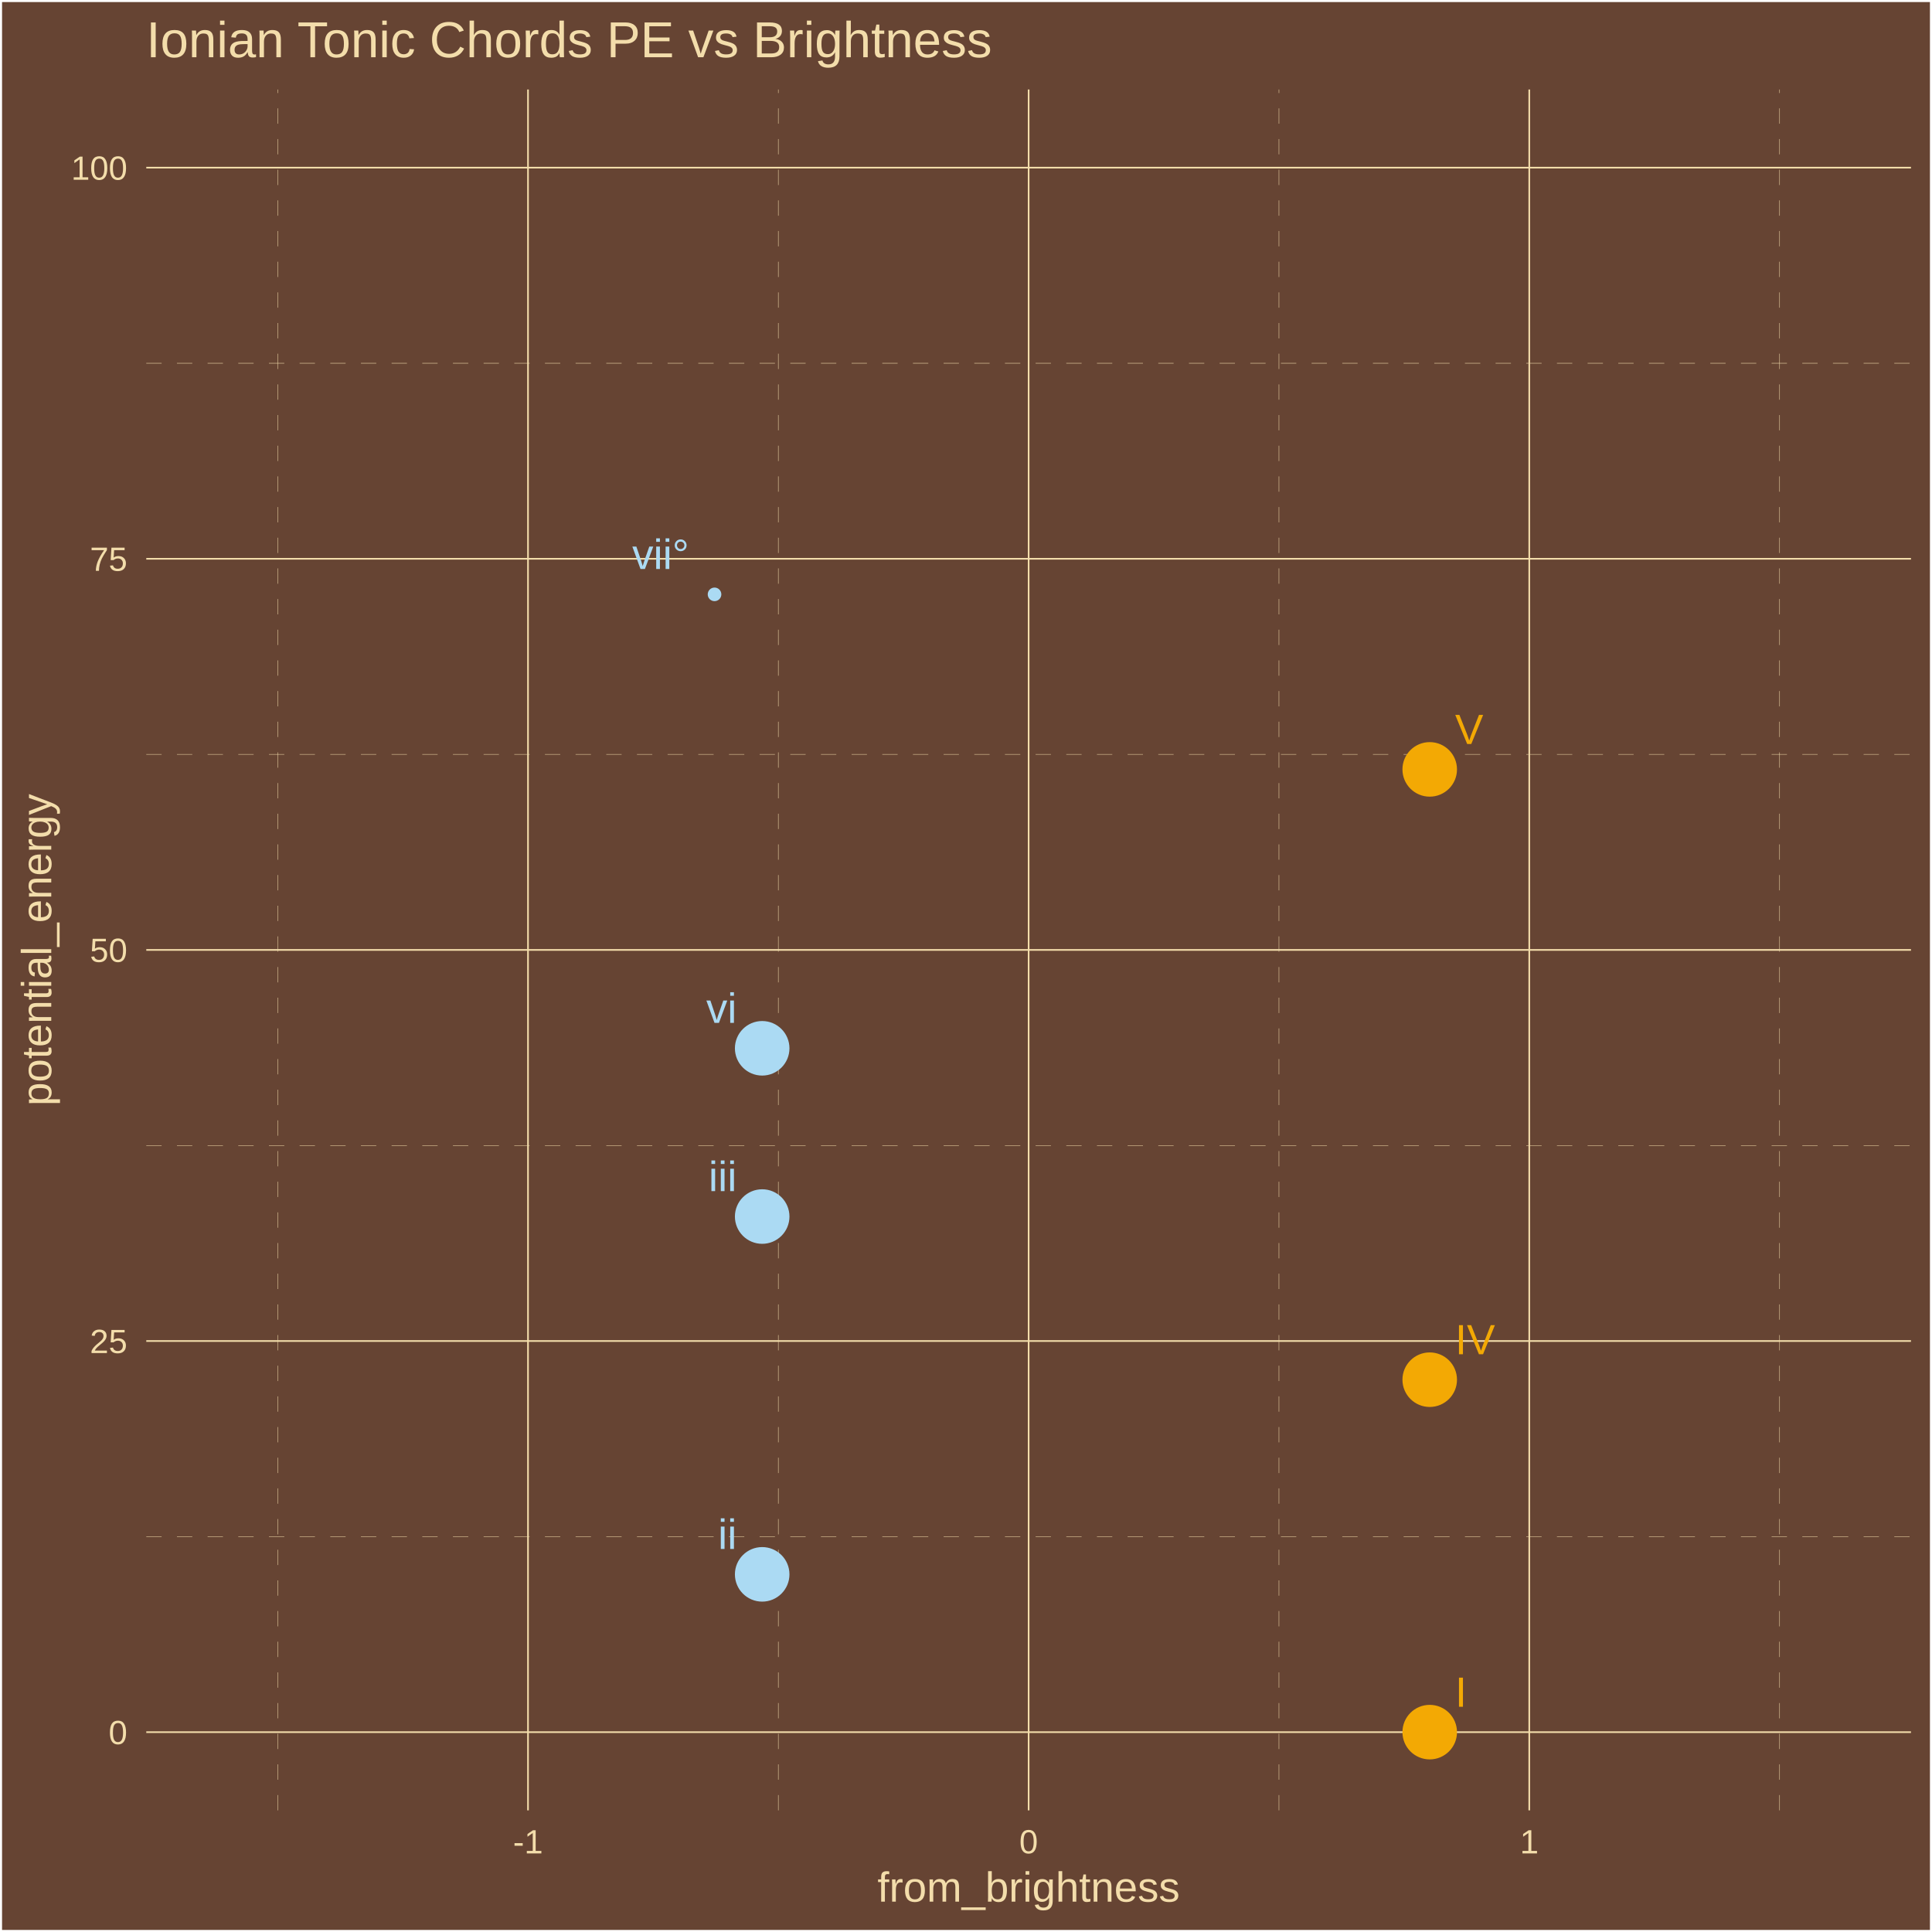
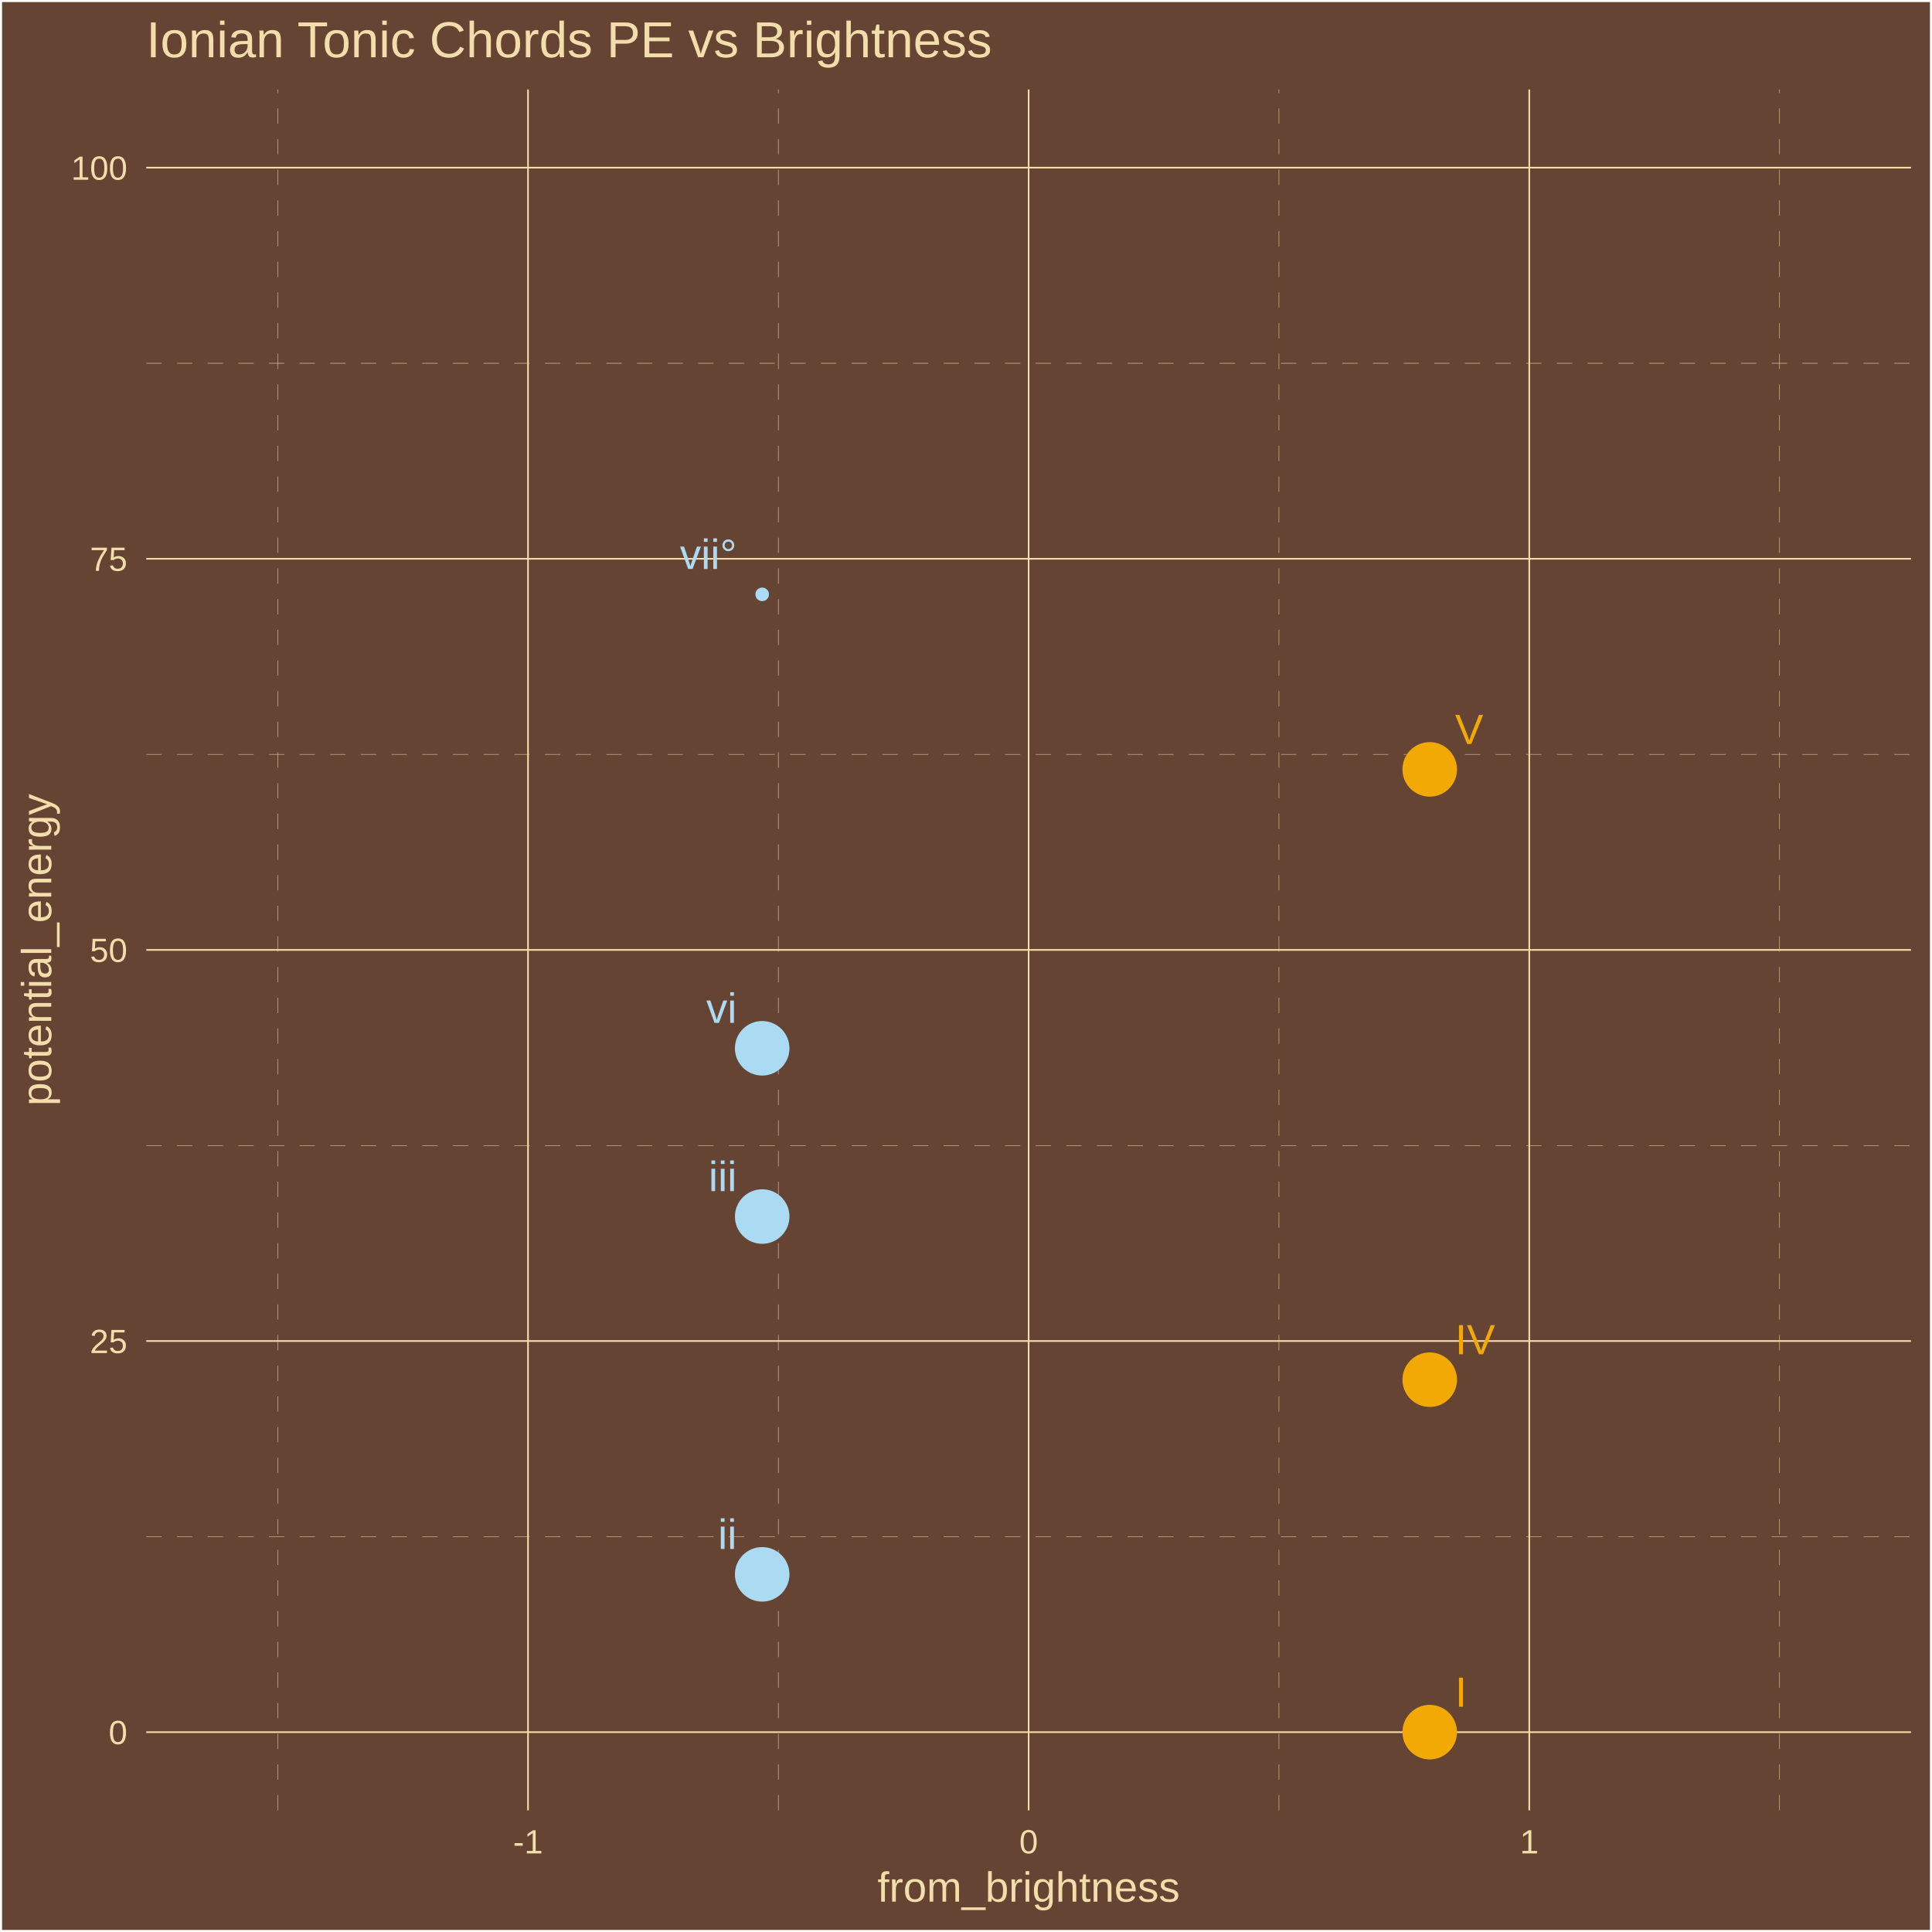
<svg xmlns="http://www.w3.org/2000/svg" class="svglite" width="504.00pt" height="504.00pt" viewBox="0 0 504.00 504.00">
  <defs>
    <style type="text/css">
    .svglite line, .svglite polyline, .svglite polygon, .svglite path, .svglite rect, .svglite circle {
      fill: none;
      stroke: #000000;
      stroke-linecap: round;
      stroke-linejoin: round;
      stroke-miterlimit: 10.00;
    }
    .svglite text {
      white-space: pre;
    }
  </style>
  </defs>
  <rect width="100%" height="100%" style="stroke: none; fill: #664433;" />
  <defs>
    <clipPath id="cpMC4wMHw1MDQuMDB8MC4wMHw1MDQuMDA=">
      <rect x="0.00" y="0.00" width="504.00" height="504.00" />
    </clipPath>
  </defs>
  <g clip-path="url(#cpMC4wMHw1MDQuMDB8MC4wMHw1MDQuMDA=)">
    <rect x="0.00" y="0" width="504.00" height="504.00" style="stroke-width: 1.07; stroke: #FFFFFF; fill: #664433;" />
  </g>
  <defs>
    <clipPath id="cpMzguMTZ8NDk4LjUyfDIzLjM0fDQ3Mi4yNw==">
      <rect x="38.16" y="23.34" width="460.36" height="448.93" />
    </clipPath>
  </defs>
  <g clip-path="url(#cpMzguMTZ8NDk4LjUyfDIzLjM0fDQ3Mi4yNw==)">
    <rect x="38.16" y="23.34" width="460.36" height="448.93" style="stroke-width: 1.07; stroke: none; fill: #664433;" />
    <polyline points="38.16,400.85 498.52,400.85 " style="stroke-width: 0.11; stroke: #F3DDAB; stroke-dasharray: 4.00,4.00; stroke-linecap: butt;" />
    <polyline points="38.16,298.82 498.52,298.82 " style="stroke-width: 0.11; stroke: #F3DDAB; stroke-dasharray: 4.00,4.00; stroke-linecap: butt;" />
    <polyline points="38.16,196.79 498.52,196.79 " style="stroke-width: 0.11; stroke: #F3DDAB; stroke-dasharray: 4.00,4.00; stroke-linecap: butt;" />
    <polyline points="38.16,94.76 498.52,94.76 " style="stroke-width: 0.11; stroke: #F3DDAB; stroke-dasharray: 4.00,4.00; stroke-linecap: butt;" />
    <polyline points="72.44,472.27 72.44,23.34 " style="stroke-width: 0.11; stroke: #F3DDAB; stroke-dasharray: 4.00,4.00; stroke-linecap: butt;" />
    <polyline points="203.04,472.27 203.04,23.34 " style="stroke-width: 0.11; stroke: #F3DDAB; stroke-dasharray: 4.00,4.00; stroke-linecap: butt;" />
    <polyline points="333.64,472.27 333.64,23.34 " style="stroke-width: 0.11; stroke: #F3DDAB; stroke-dasharray: 4.00,4.00; stroke-linecap: butt;" />
    <polyline points="464.24,472.27 464.24,23.34 " style="stroke-width: 0.11; stroke: #F3DDAB; stroke-dasharray: 4.00,4.00; stroke-linecap: butt;" />
    <polyline points="38.16,451.86 498.52,451.86 " style="stroke-width: 0.43; stroke: #F3DDAB; stroke-linecap: butt;" />
    <polyline points="38.16,349.83 498.52,349.83 " style="stroke-width: 0.43; stroke: #F3DDAB; stroke-linecap: butt;" />
    <polyline points="38.16,247.80 498.52,247.80 " style="stroke-width: 0.43; stroke: #F3DDAB; stroke-linecap: butt;" />
    <polyline points="38.16,145.77 498.52,145.77 " style="stroke-width: 0.43; stroke: #F3DDAB; stroke-linecap: butt;" />
    <polyline points="38.16,43.74 498.52,43.74 " style="stroke-width: 0.43; stroke: #F3DDAB; stroke-linecap: butt;" />
    <polyline points="137.74,472.27 137.74,23.34 " style="stroke-width: 0.43; stroke: #F3DDAB; stroke-linecap: butt;" />
    <polyline points="268.34,472.27 268.34,23.34 " style="stroke-width: 0.43; stroke: #F3DDAB; stroke-linecap: butt;" />
    <polyline points="398.94,472.27 398.94,23.34 " style="stroke-width: 0.43; stroke: #F3DDAB; stroke-linecap: butt;" />
    <circle cx="372.97" cy="451.86" r="6.76" style="stroke-width: 0.71; stroke: #F3A904; fill: #F3A904;" />
    <circle cx="198.83" cy="410.70" r="6.76" style="stroke-width: 0.71; stroke: #ABDAF3; fill: #ABDAF3;" />
    <circle cx="198.83" cy="317.36" r="6.76" style="stroke-width: 0.71; stroke: #ABDAF3; fill: #ABDAF3;" />
    <circle cx="372.97" cy="359.92" r="6.76" style="stroke-width: 0.71; stroke: #F3A904; fill: #F3A904;" />
    <circle cx="372.97" cy="200.71" r="6.76" style="stroke-width: 0.71; stroke: #F3A904; fill: #F3A904;" />
    <circle cx="198.83" cy="273.47" r="6.76" style="stroke-width: 0.71; stroke: #ABDAF3; fill: #ABDAF3;" />
-     <circle cx="186.40" cy="155.05" r="1.42" style="stroke-width: 0.71; stroke: #ABDAF3; fill: #ABDAF3;" />
+     <circle cx="198.83" cy="155.05" r="1.42" style="stroke-width: 0.71; stroke: #ABDAF3; fill: #ABDAF3;" />
    <polygon points="375.13,451.86 388.28,451.86 388.19,451.86 388.54,451.84 388.88,451.77 389.20,451.65 389.50,451.48 389.77,451.26 390.00,451.00 390.19,450.70 390.32,450.38 390.41,450.05 390.44,449.70 390.44,449.70 390.44,431.71 390.44,431.71 390.41,431.36 390.32,431.02 390.19,430.70 390.00,430.41 389.77,430.15 389.50,429.93 389.20,429.76 388.88,429.63 388.54,429.56 388.28,429.55 375.13,429.55 375.39,429.56 375.04,429.55 374.70,429.59 374.36,429.69 374.05,429.84 373.76,430.03 373.51,430.28 373.30,430.55 373.14,430.86 373.03,431.19 372.98,431.53 372.97,431.71 372.97,449.70 372.98,449.53 372.98,449.87 373.03,450.22 373.14,450.55 373.30,450.85 373.51,451.13 373.76,451.37 374.05,451.57 374.36,451.72 374.70,451.82 375.04,451.86 " style="stroke-width: nan; stroke: none;" />
    <text x="379.59" y="445.24" style="font-size: 11.04px;fill: #F3A904; font-family: &quot;Arial&quot;;" textLength="3.07px" lengthAdjust="spacingAndGlyphs">I</text>
    <polygon points="181.70,410.70 196.67,410.70 196.59,410.70 196.94,410.68 197.28,410.61 197.60,410.49 197.90,410.32 198.17,410.10 198.40,409.84 198.59,409.54 198.72,409.22 198.81,408.89 198.83,408.54 198.83,408.54 198.83,390.55 198.83,390.55 198.81,390.20 198.72,389.86 198.59,389.54 198.40,389.25 198.17,388.99 197.90,388.77 197.60,388.60 197.28,388.47 196.94,388.40 196.67,388.39 181.70,388.39 181.96,388.40 181.61,388.39 181.27,388.43 180.93,388.53 180.62,388.68 180.33,388.87 180.08,389.11 179.87,389.39 179.71,389.70 179.60,390.03 179.55,390.37 179.54,390.55 179.54,408.54 179.55,408.37 179.55,408.71 179.60,409.06 179.71,409.39 179.87,409.69 180.08,409.97 180.33,410.21 180.62,410.41 180.93,410.56 181.27,410.66 181.61,410.70 " style="stroke-width: nan; stroke: none;" />
    <text x="192.21" y="404.08" text-anchor="end" style="font-size: 11.04px;fill: #ABDAF3; font-family: &quot;Arial&quot;;" textLength="4.90px" lengthAdjust="spacingAndGlyphs">ii</text>
    <polygon points="179.25,317.36 196.67,317.36 196.59,317.36 196.94,317.34 197.28,317.27 197.60,317.15 197.90,316.98 198.17,316.76 198.40,316.50 198.59,316.20 198.72,315.88 198.81,315.54 198.83,315.20 198.83,315.20 198.83,297.20 198.83,297.20 198.81,296.86 198.72,296.52 198.59,296.20 198.40,295.91 198.17,295.65 197.90,295.43 197.60,295.25 197.28,295.13 196.94,295.06 196.67,295.04 179.25,295.04 179.51,295.06 179.16,295.05 178.82,295.09 178.48,295.19 178.17,295.33 177.88,295.53 177.63,295.77 177.43,296.05 177.26,296.36 177.15,296.69 177.10,297.03 177.09,297.20 177.09,315.20 177.10,315.02 177.10,315.37 177.15,315.71 177.26,316.04 177.43,316.35 177.63,316.63 177.88,316.87 178.17,317.07 178.48,317.22 178.82,317.31 179.16,317.36 " style="stroke-width: nan; stroke: none;" />
    <text x="192.21" y="310.73" text-anchor="end" style="font-size: 11.04px;fill: #ABDAF3; font-family: &quot;Arial&quot;;" textLength="7.34px" lengthAdjust="spacingAndGlyphs">iii</text>
    <polygon points="375.13,359.92 395.63,359.92 395.55,359.91 395.89,359.90 396.24,359.83 396.56,359.71 396.86,359.53 397.13,359.31 397.36,359.05 397.55,358.76 397.68,358.44 397.77,358.10 397.79,357.76 397.79,357.76 397.79,339.76 397.79,339.76 397.77,339.42 397.68,339.08 397.55,338.76 397.36,338.47 397.13,338.21 396.86,337.99 396.56,337.81 396.24,337.69 395.89,337.62 395.63,337.60 375.13,337.60 375.39,337.62 375.04,337.60 374.70,337.65 374.36,337.74 374.05,337.89 373.76,338.09 373.51,338.33 373.30,338.61 373.14,338.92 373.03,339.25 372.98,339.59 372.97,339.76 372.97,357.76 372.98,357.58 372.98,357.93 373.03,358.27 373.14,358.60 373.30,358.91 373.51,359.19 373.76,359.43 374.05,359.63 374.36,359.78 374.70,359.87 375.04,359.91 " style="stroke-width: nan; stroke: none;" />
    <text x="379.59" y="353.29" style="font-size: 11.04px;fill: #F3A904; font-family: &quot;Arial&quot;;" textLength="10.43px" lengthAdjust="spacingAndGlyphs">IV</text>
    <polygon points="375.13,200.71 392.57,200.71 392.48,200.71 392.83,200.70 393.17,200.63 393.49,200.50 393.79,200.33 394.06,200.11 394.29,199.85 394.48,199.55 394.62,199.23 394.70,198.90 394.73,198.55 394.73,198.55 394.73,180.56 394.73,180.56 394.70,180.21 394.62,179.87 394.48,179.55 394.29,179.26 394.06,179.00 393.79,178.78 393.49,178.61 393.17,178.48 392.83,178.41 392.57,178.40 375.13,178.40 375.39,178.41 375.04,178.40 374.70,178.44 374.36,178.54 374.05,178.69 373.76,178.88 373.51,179.13 373.30,179.40 373.14,179.71 373.03,180.04 372.98,180.38 372.97,180.56 372.97,198.55 372.98,198.38 372.98,198.72 373.03,199.07 373.14,199.40 373.30,199.71 373.51,199.98 373.76,200.22 374.05,200.42 374.36,200.57 374.70,200.67 375.04,200.71 " style="stroke-width: nan; stroke: none;" />
    <text x="379.59" y="194.09" style="font-size: 11.04px;fill: #F3A904; font-family: &quot;Arial&quot;;" textLength="7.36px" lengthAdjust="spacingAndGlyphs">V</text>
    <polygon points="178.63,273.47 196.67,273.47 196.59,273.47 196.94,273.45 197.28,273.38 197.60,273.26 197.90,273.08 198.17,272.87 198.40,272.60 198.59,272.31 198.72,271.99 198.81,271.65 198.83,271.31 198.83,271.31 198.83,253.31 198.83,253.31 198.81,252.97 198.72,252.63 198.59,252.31 198.40,252.02 198.17,251.76 197.90,251.54 197.60,251.36 197.28,251.24 196.94,251.17 196.67,251.15 178.63,251.15 178.89,251.17 178.54,251.16 178.20,251.20 177.87,251.29 177.55,251.44 177.27,251.64 177.01,251.88 176.81,252.16 176.64,252.47 176.53,252.80 176.48,253.14 176.47,253.31 176.47,271.31 176.48,271.13 176.48,271.48 176.53,271.82 176.64,272.15 176.81,272.46 177.01,272.74 177.27,272.98 177.55,273.18 177.87,273.33 178.20,273.42 178.54,273.47 " style="stroke-width: nan; stroke: none;" />
    <text x="192.21" y="266.84" text-anchor="end" style="font-size: 11.04px;fill: #ABDAF3; font-family: &quot;Arial&quot;;" textLength="7.96px" lengthAdjust="spacingAndGlyphs">vi</text>
-     <polygon points="159.33,155.05 184.24,155.05 184.15,155.05 184.50,155.03 184.84,154.97 185.16,154.84 185.46,154.67 185.73,154.45 185.96,154.19 186.15,153.89 186.29,153.57 186.37,153.24 186.40,152.89 186.40,152.89 186.40,134.90 186.40,134.90 186.37,134.55 186.29,134.21 186.15,133.89 185.96,133.60 185.73,133.34 185.46,133.12 185.16,132.95 184.84,132.82 184.50,132.75 184.24,132.74 159.33,132.74 159.59,132.75 159.24,132.74 158.90,132.78 158.57,132.88 158.25,133.03 157.97,133.22 157.72,133.47 157.51,133.74 157.34,134.05 157.23,134.38 157.18,134.72 157.17,134.90 157.17,152.89 157.18,152.72 157.18,153.06 157.23,153.41 157.34,153.74 157.51,154.05 157.72,154.32 157.97,154.56 158.25,154.76 158.57,154.91 158.90,155.01 159.24,155.05 " style="stroke-width: nan; stroke: none;" />
-     <text x="179.77" y="148.43" text-anchor="end" style="font-size: 11.04px;fill: #ABDAF3; font-family: &quot;Arial&quot;;" textLength="14.82px" lengthAdjust="spacingAndGlyphs">vii°</text>
+     <polygon points="171.77,155.05 196.67,155.05 196.59,155.05 196.94,155.03 197.28,154.97 197.60,154.84 197.90,154.67 198.17,154.45 198.40,154.19 198.59,153.89 198.72,153.57 198.81,153.24 198.83,152.89 198.83,152.89 198.83,134.90 198.83,134.90 198.81,134.55 198.72,134.21 198.59,133.89 198.40,133.60 198.17,133.34 197.90,133.12 197.60,132.95 197.28,132.82 196.94,132.75 196.67,132.74 171.77,132.74 172.03,132.75 171.68,132.74 171.34,132.78 171.00,132.88 170.69,133.03 170.40,133.22 170.15,133.47 169.94,133.74 169.78,134.05 169.67,134.38 169.62,134.72 169.61,134.90 169.61,152.89 169.62,152.72 169.62,153.06 169.67,153.41 169.78,153.74 169.94,154.05 170.15,154.32 170.40,154.56 170.69,154.76 171.00,154.91 171.34,155.01 171.68,155.05 " style="stroke-width: nan; stroke: none;" />
+     <text x="192.21" y="148.43" text-anchor="end" style="font-size: 11.04px;fill: #ABDAF3; font-family: &quot;Arial&quot;;" textLength="14.82px" lengthAdjust="spacingAndGlyphs">vii°</text>
  </g>
  <g clip-path="url(#cpMC4wMHw1MDQuMDB8MC4wMHw1MDQuMDA=)">
    <text x="33.23" y="455.01" text-anchor="end" style="font-size: 8.80px;fill: #F3DDAB; font-family: &quot;Arial&quot;;" textLength="4.90px" lengthAdjust="spacingAndGlyphs">0</text>
    <text x="33.23" y="352.98" text-anchor="end" style="font-size: 8.80px;fill: #F3DDAB; font-family: &quot;Arial&quot;;" textLength="9.79px" lengthAdjust="spacingAndGlyphs">25</text>
    <text x="33.23" y="250.95" text-anchor="end" style="font-size: 8.80px;fill: #F3DDAB; font-family: &quot;Arial&quot;;" textLength="9.79px" lengthAdjust="spacingAndGlyphs">50</text>
    <text x="33.23" y="148.92" text-anchor="end" style="font-size: 8.80px;fill: #F3DDAB; font-family: &quot;Arial&quot;;" textLength="9.79px" lengthAdjust="spacingAndGlyphs">75</text>
    <text x="33.23" y="46.90" text-anchor="end" style="font-size: 8.80px;fill: #F3DDAB; font-family: &quot;Arial&quot;;" textLength="14.69px" lengthAdjust="spacingAndGlyphs">100</text>
    <text x="137.74" y="483.50" text-anchor="middle" style="font-size: 8.80px;fill: #F3DDAB; font-family: &quot;Arial&quot;;" textLength="7.83px" lengthAdjust="spacingAndGlyphs">-1</text>
    <text x="268.34" y="483.50" text-anchor="middle" style="font-size: 8.80px;fill: #F3DDAB; font-family: &quot;Arial&quot;;" textLength="4.90px" lengthAdjust="spacingAndGlyphs">0</text>
    <text x="398.94" y="483.50" text-anchor="middle" style="font-size: 8.80px;fill: #F3DDAB; font-family: &quot;Arial&quot;;" textLength="4.90px" lengthAdjust="spacingAndGlyphs">1</text>
    <text x="268.34" y="496.09" text-anchor="middle" style="font-size: 11.00px;fill: #F3DDAB; font-family: &quot;Arial&quot;;" textLength="78.88px" lengthAdjust="spacingAndGlyphs">from_brightness</text>
    <text transform="translate(13.37,247.80) rotate(-90)" text-anchor="middle" style="font-size: 11.00px;fill: #F3DDAB; font-family: &quot;Arial&quot;;" textLength="81.35px" lengthAdjust="spacingAndGlyphs">potential_energy</text>
    <text x="38.16" y="14.94" style="font-size: 13.20px;fill: #F3DDAB; font-family: &quot;Arial&quot;;" textLength="222.16px" lengthAdjust="spacingAndGlyphs">Ionian Tonic Chords PE vs Brightness</text>
  </g>
</svg>
